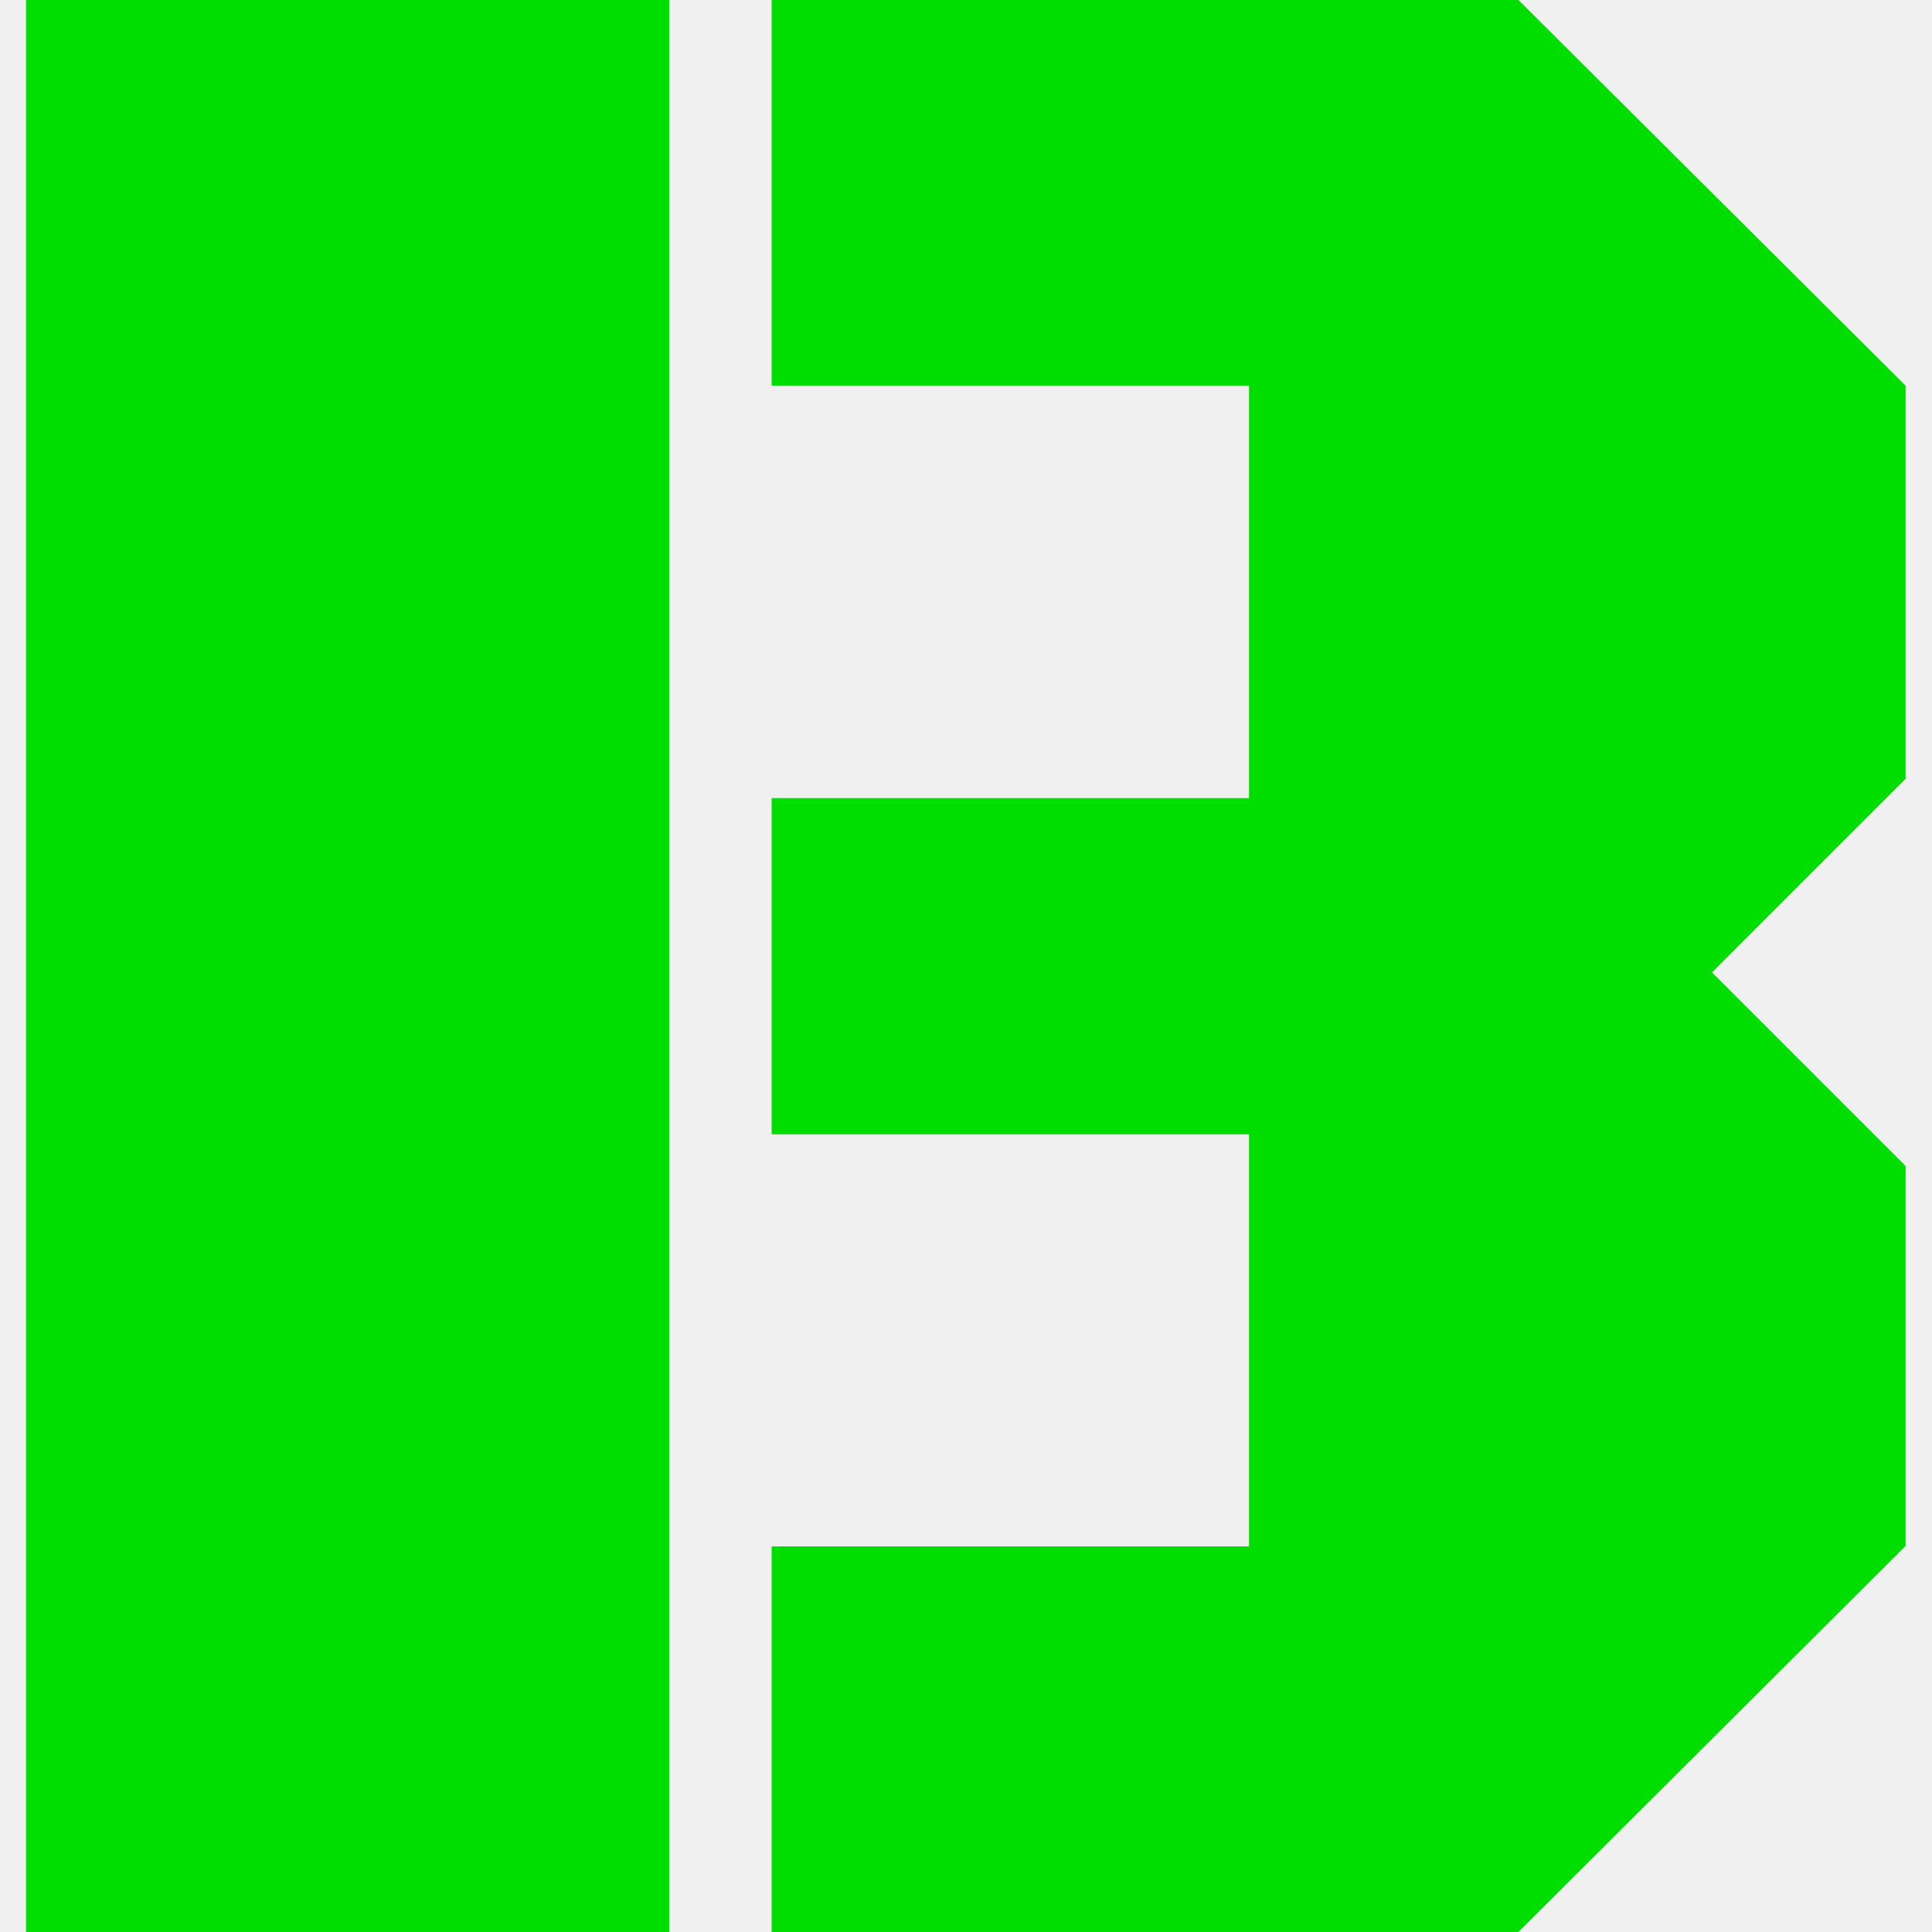
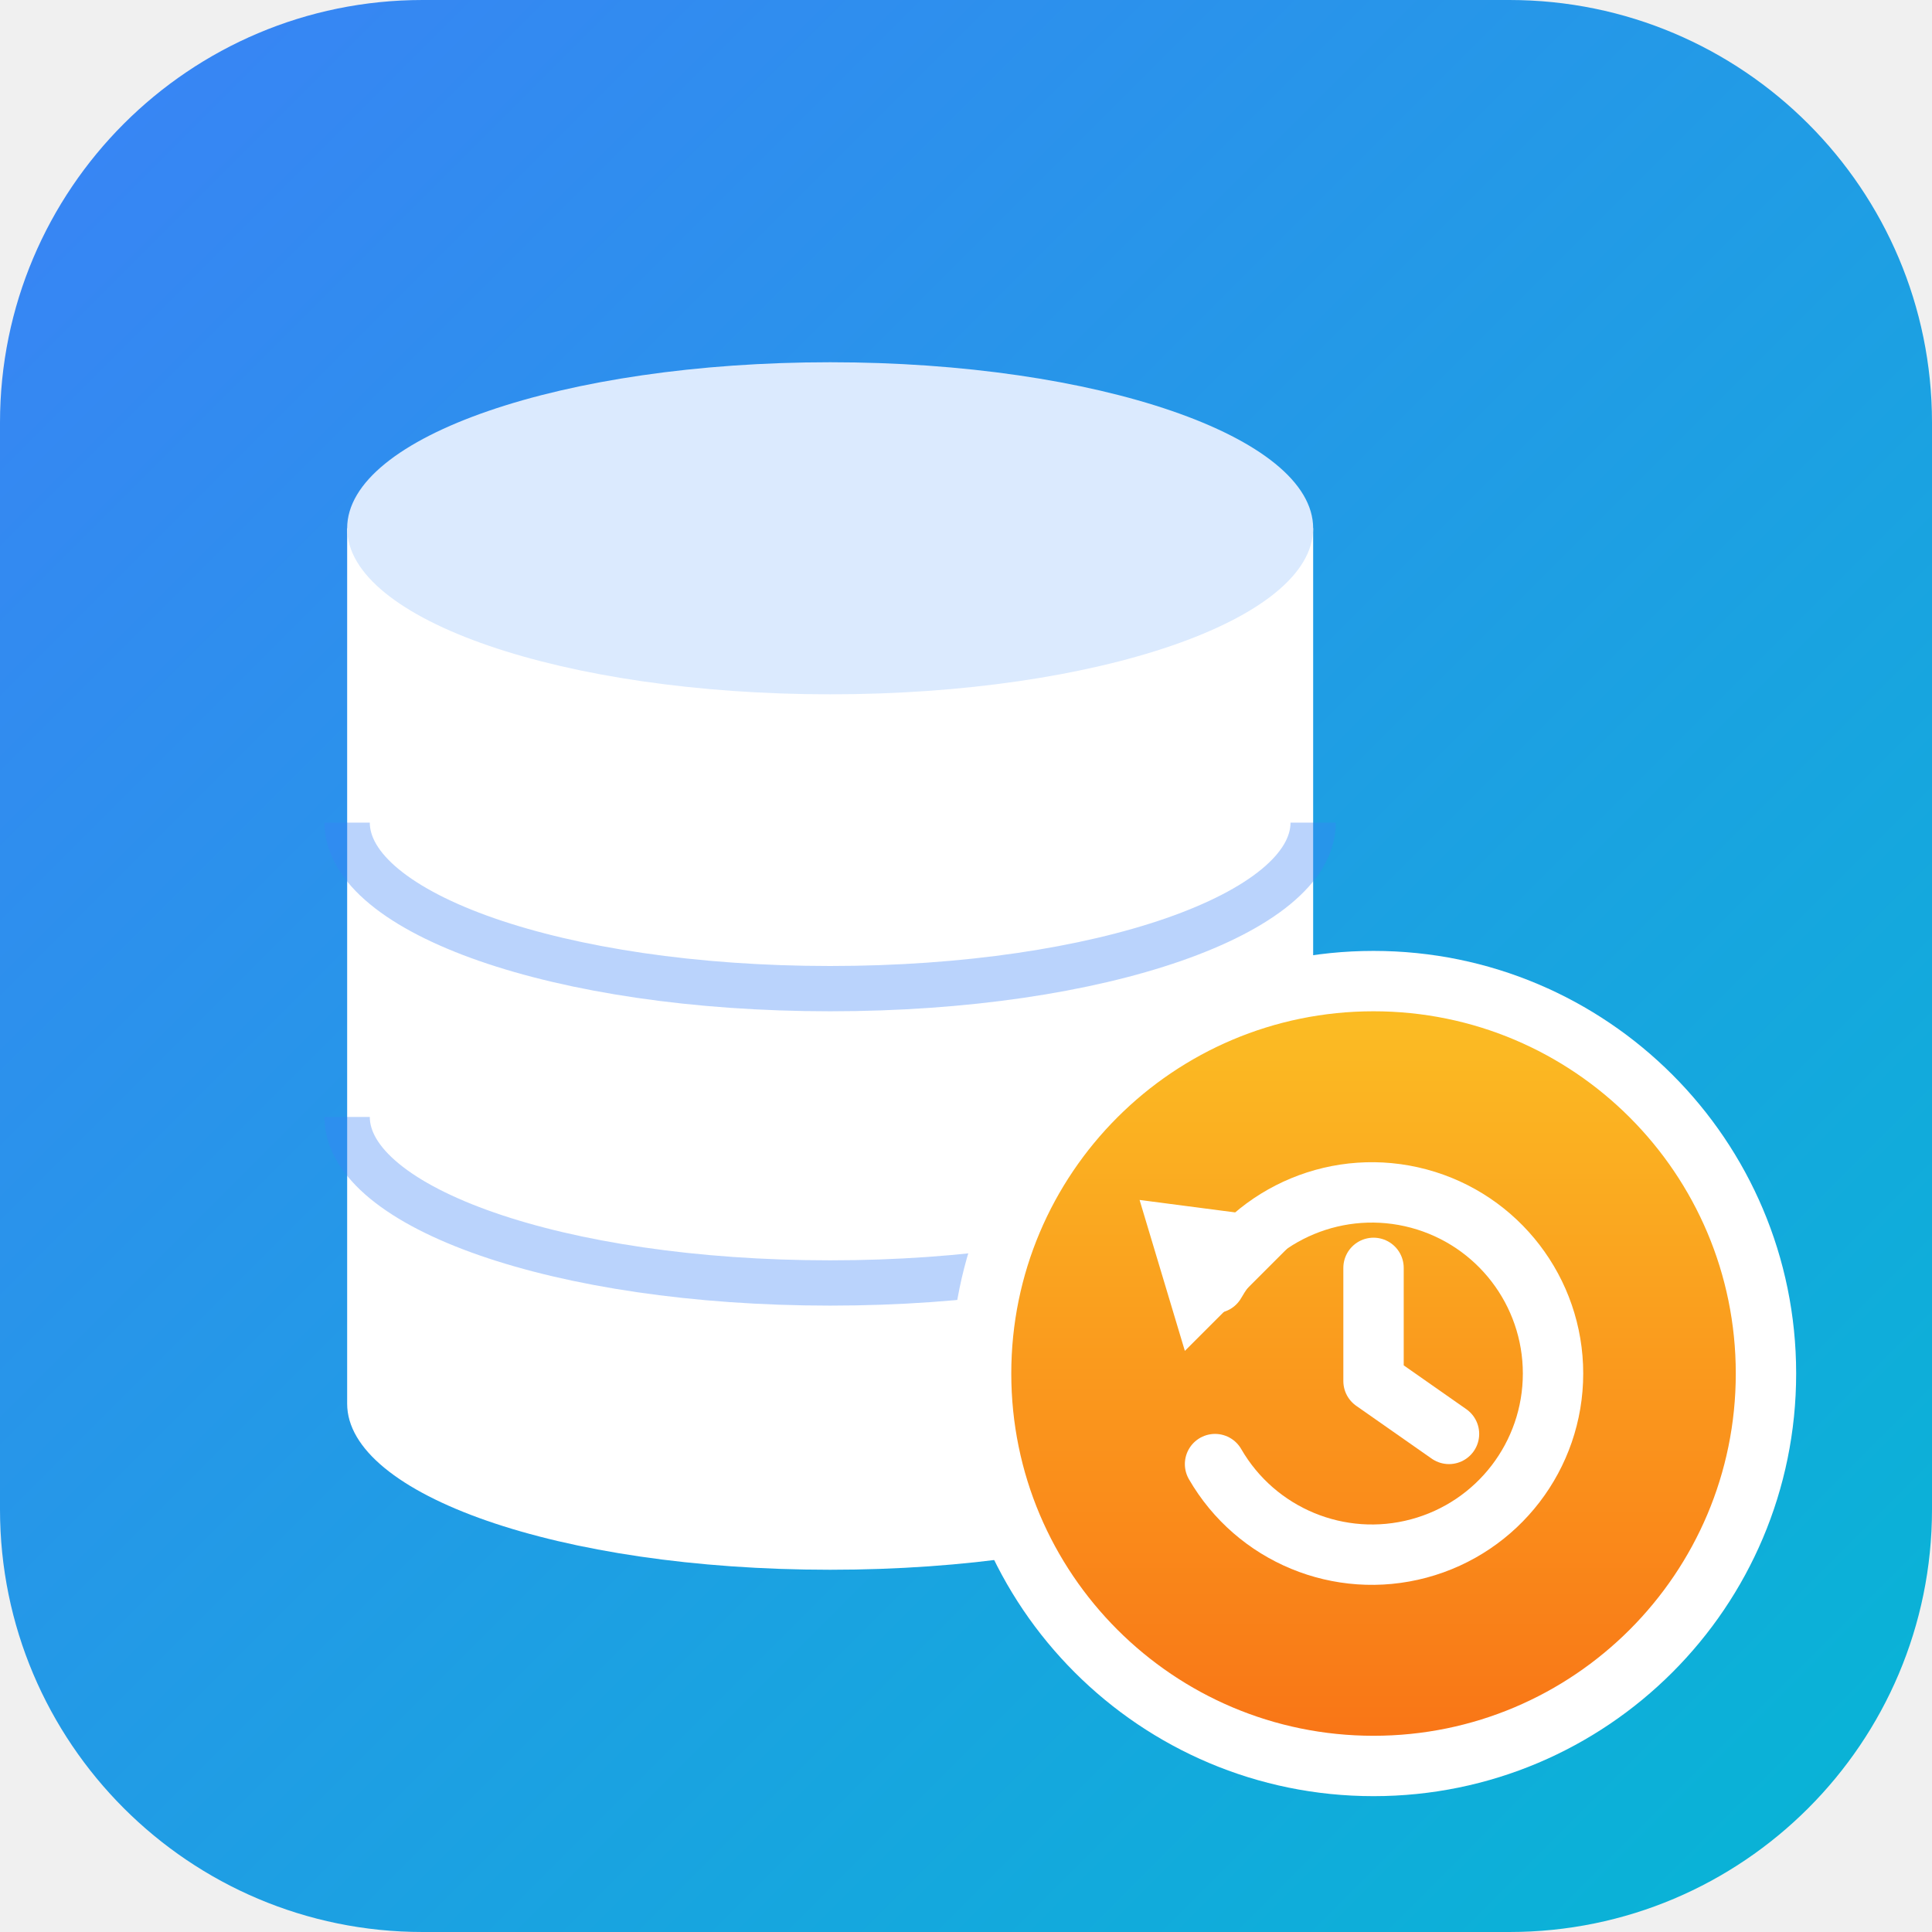
- <svg xmlns="http://www.w3.org/2000/svg" xml:space="preserve" viewBox="0 0 512 512">
-   <path d="M331 102.2H204.5V0h197.9L505 102.2v104.2l-51.3 51.3L505 309v100.7L402.4 512H204.5V409.8H331V300.6H204.5v-89.1H331zM6.9 0h170.5v512H6.9z" style="fill:#0d0" />
+ <svg xmlns="http://www.w3.org/2000/svg" viewBox="0 0 512 512">
+   <defs>
+     <linearGradient id="bg" x1="0" x2="1" y1="0" y2="1">
+       <stop offset="0" stop-color="#3b82f6" />
+       <stop offset="1" stop-color="#06b6d4" />
+     </linearGradient>
+     <linearGradient id="badge" x1="0" x2="0" y1="0" y2="1">
+       <stop offset="0" stop-color="#fbbf24" />
+       <stop offset="1" stop-color="#f97316" />
+     </linearGradient>
+   </defs>
+   <rect width="512" height="512" fill="url(#bg)" rx="112" />
+   <path fill="#fff" d="M92 140v232c0 24 56 44 128 44s128-20 128-44V140z" />
+   <g fill="none" stroke="#3b82f6" stroke-opacity=".35" stroke-width="12">
+     <path d="M92 218c0 24 56 44 128 44s128-20 128-44M92 296c0 24 56 44 128 44s128-20 128-44" />
+   </g>
+   <ellipse cx="220" cy="140" fill="#dbeafe" rx="128" ry="44" />
+   <circle cx="364" cy="364" r="104" fill="url(#badge)" stroke="#fff" stroke-width="16" />
+   <g fill="none" stroke="#fff" stroke-linecap="round" stroke-linejoin="round" stroke-width="16">
+     <path d="M322 340a48 48 0 1 1 0 48" />
+     <path d="M364 336v30l20 14" />
+   </g>
+   <path fill="#fff" d="m302 318 46 6-34 34z" />
</svg>
